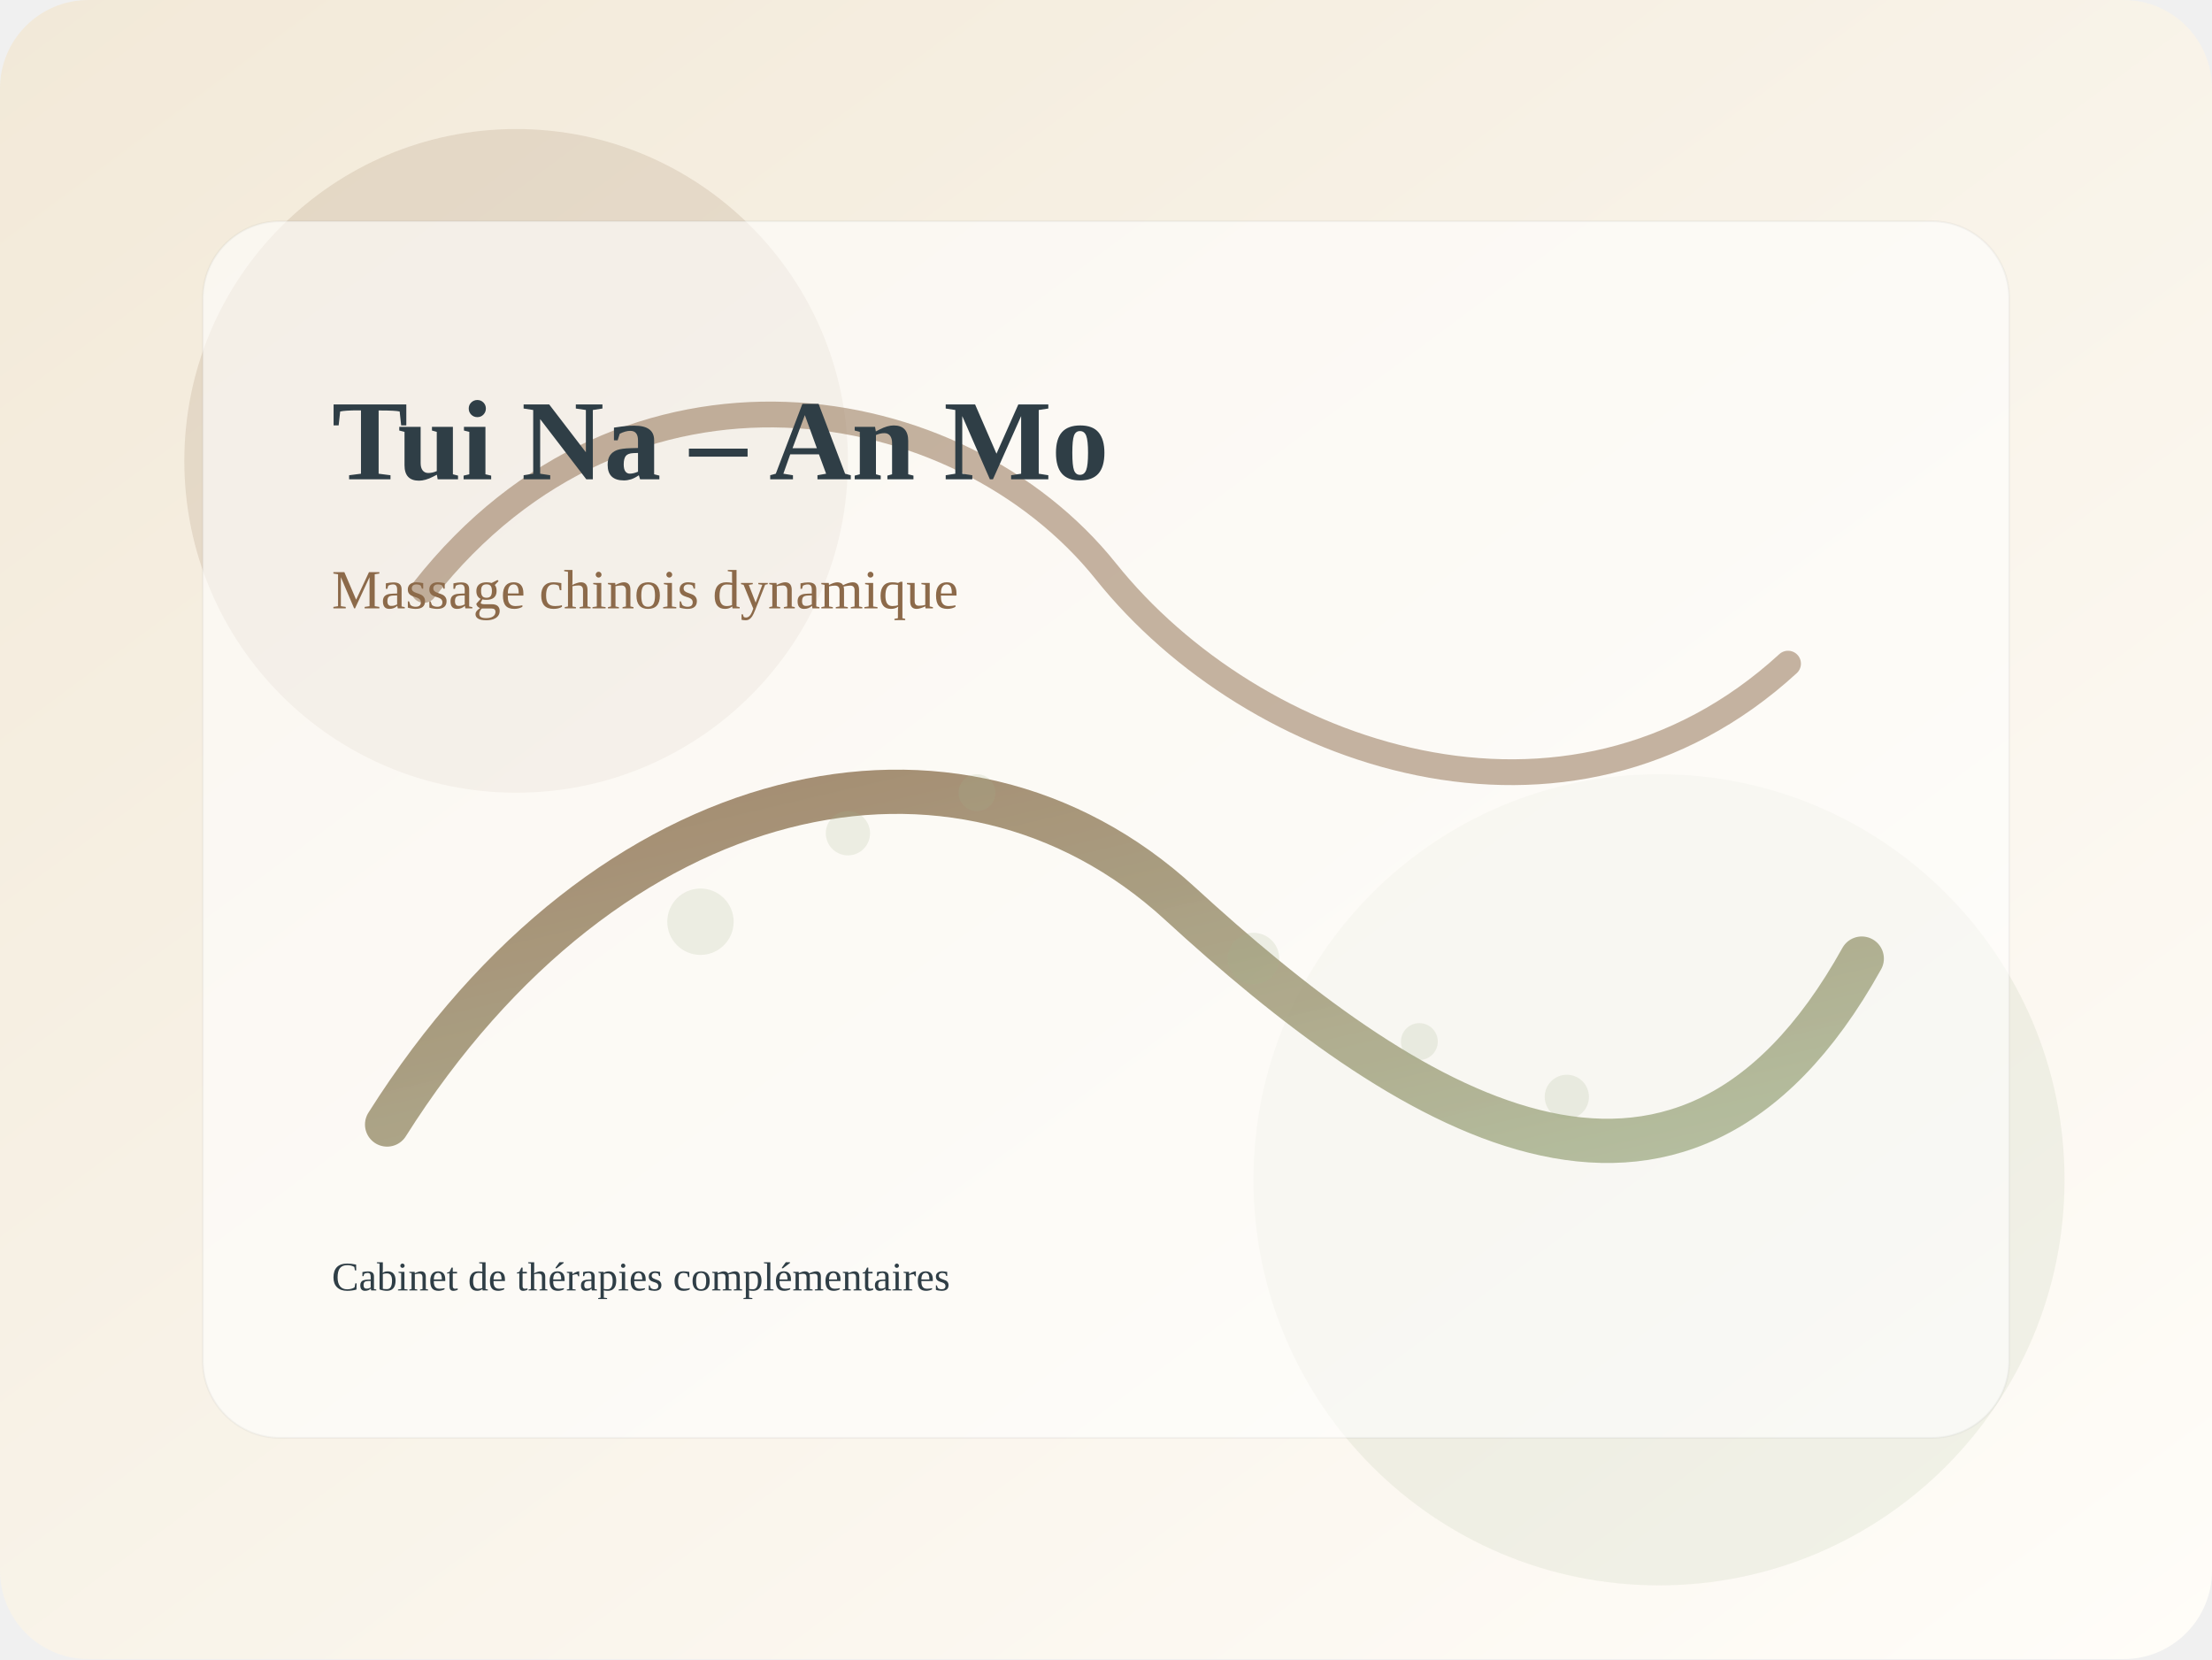
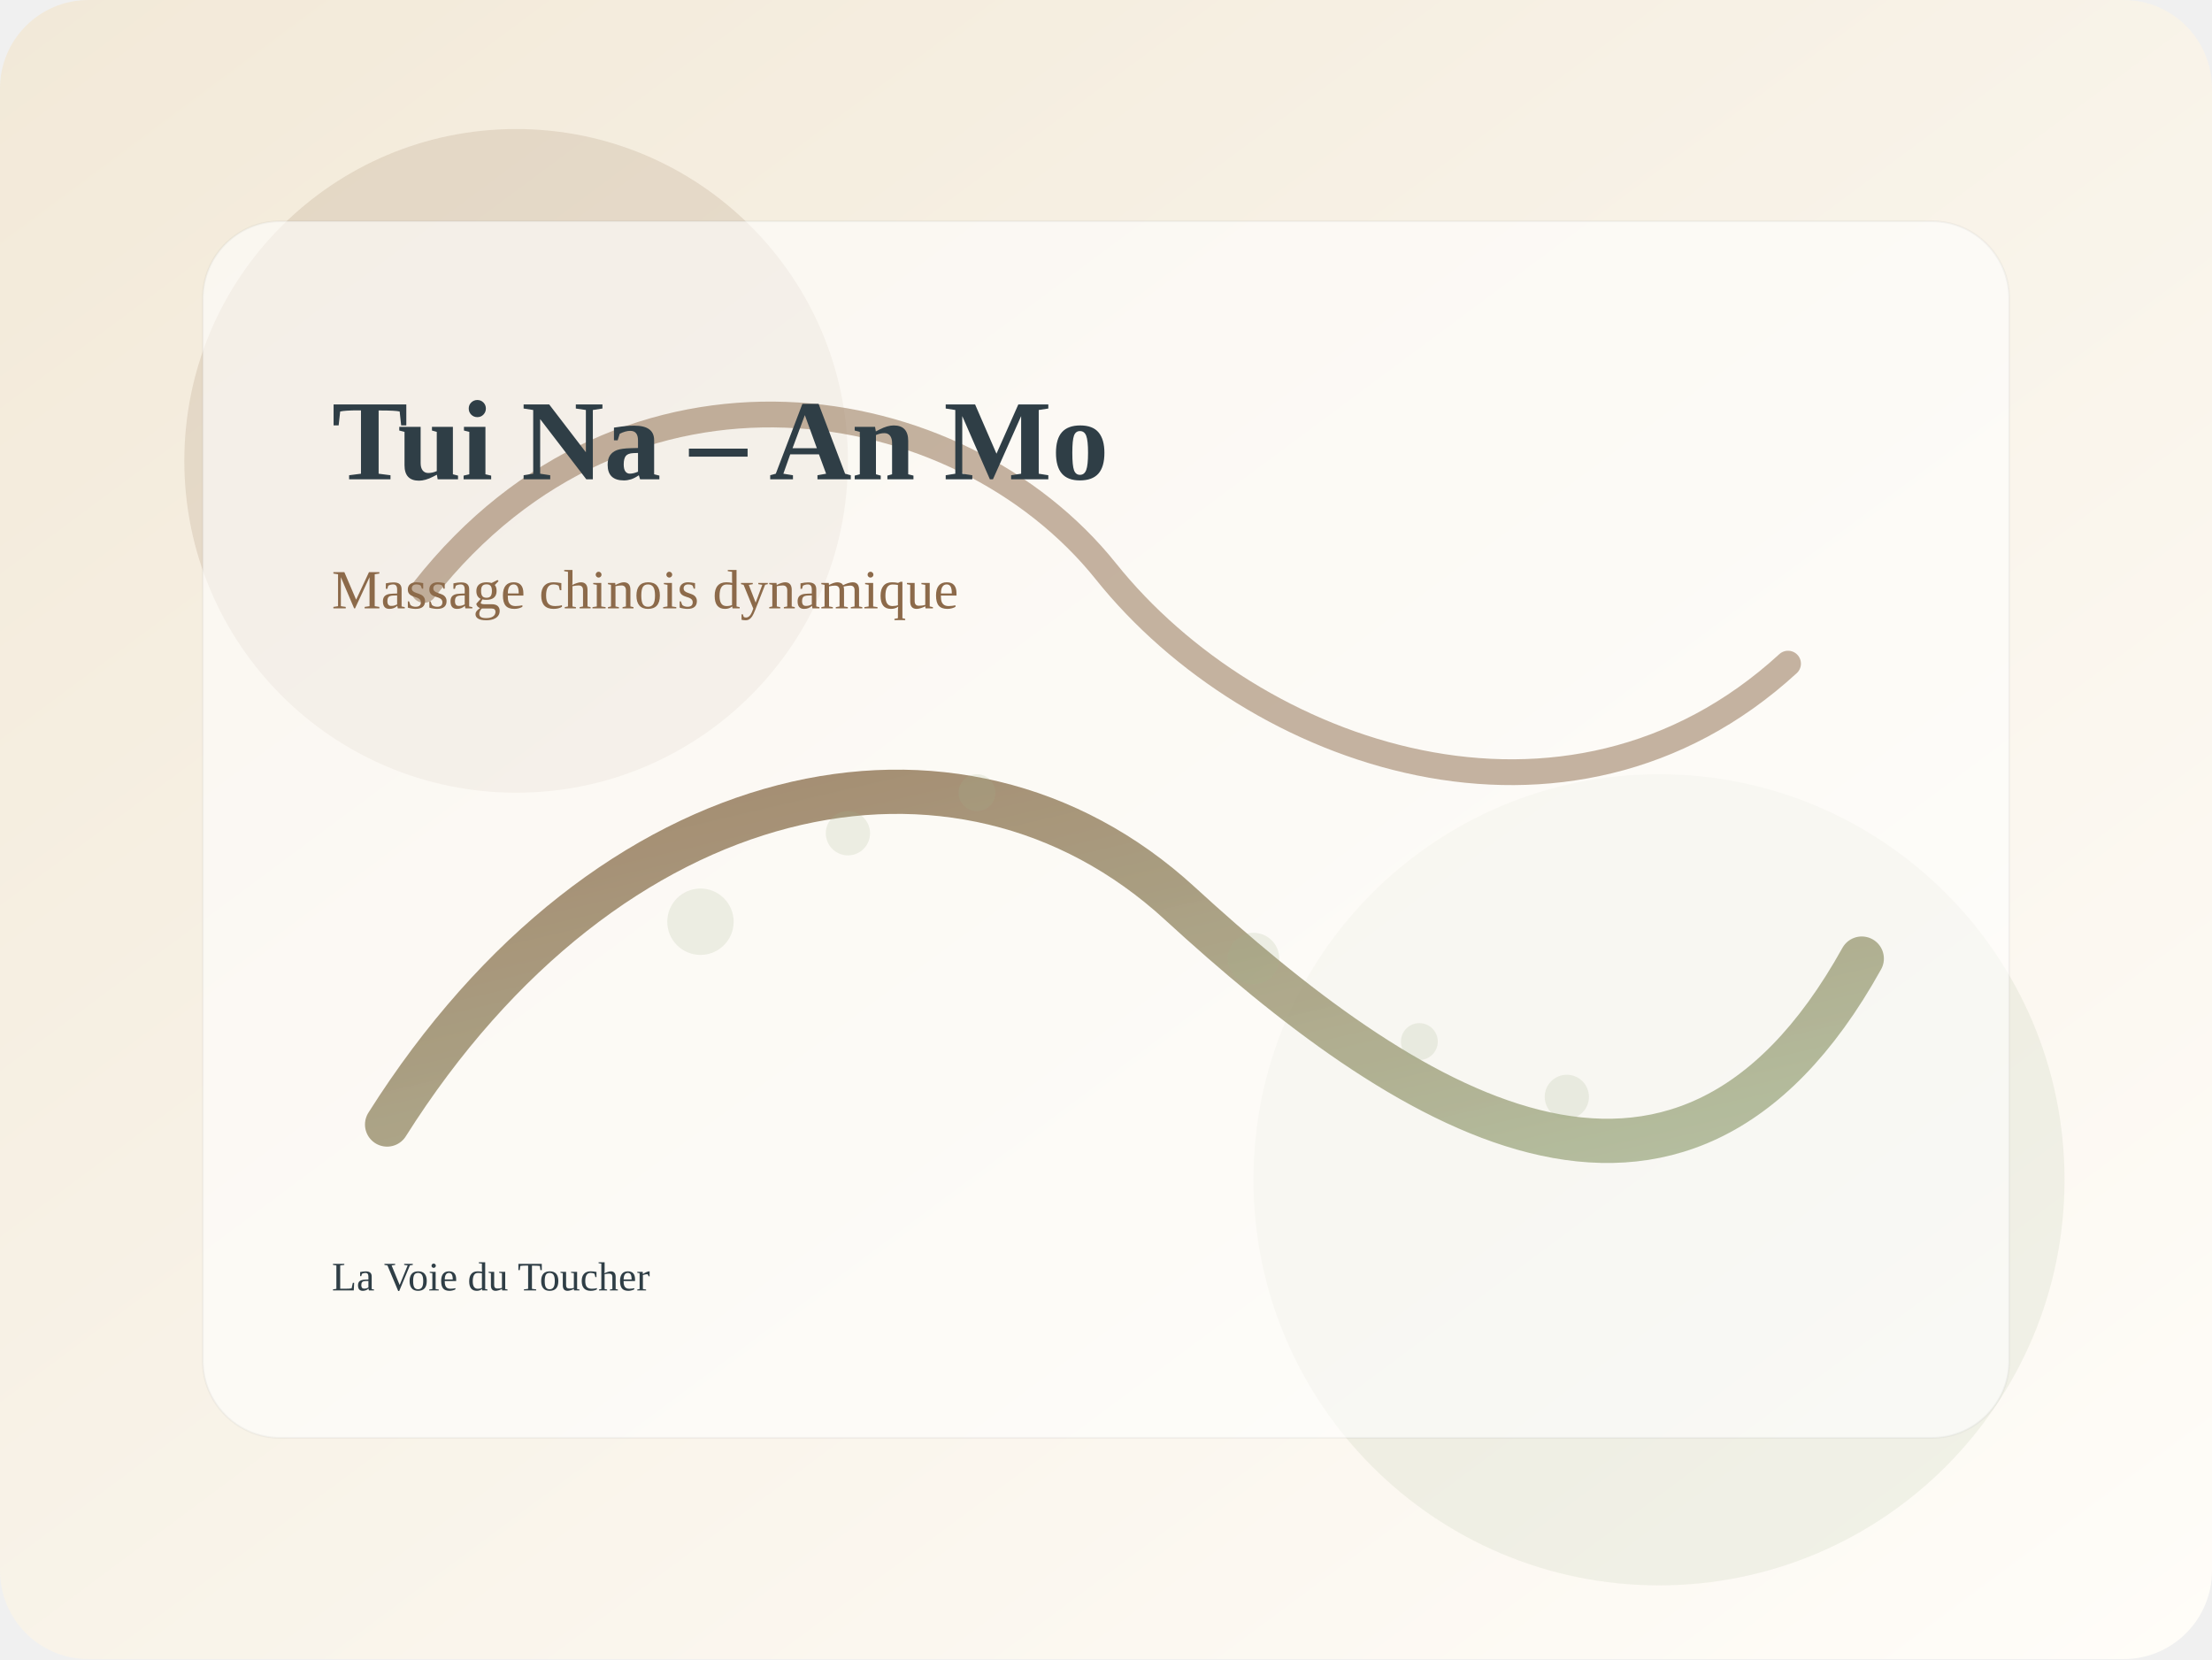
<svg xmlns="http://www.w3.org/2000/svg" viewBox="0 0 1200 900" role="img" aria-labelledby="title desc">
  <defs>
    <linearGradient id="bg" x1="0" y1="0" x2="1" y2="1">
      <stop offset="0%" stop-color="#F2E9D8" />
      <stop offset="100%" stop-color="#FFFDF9" />
    </linearGradient>
    <linearGradient id="accent" x1="0" y1="0" x2="1" y2="1">
      <stop offset="0%" stop-color="#8C6A4A" stop-opacity="0.94" />
      <stop offset="100%" stop-color="#A3B18A" stop-opacity="0.92" />
    </linearGradient>
  </defs>
  <rect width="1200" height="900" rx="48" fill="url(#bg)" />
  <circle cx="280" cy="250" r="180" fill="#8C6A4A" opacity="0.16" />
  <circle cx="900" cy="640" r="220" fill="#A3B18A" opacity="0.14" />
  <rect x="110" y="120" width="980" height="660" rx="42" fill="white" opacity="0.58" stroke="rgba(47,62,70,0.08)" />
  <path d="M210 610 C330 420, 520 380, 640 490 S910 700, 1010 520" fill="none" stroke="url(#accent)" stroke-width="24" stroke-linecap="round" opacity="0.85" />
  <path d="M230 320 C340 180, 520 210, 600 310 S850 470, 970 360" fill="none" stroke="#8C6A4A" stroke-width="14" stroke-linecap="round" opacity="0.5" />
  <g fill="#A3B18A" opacity="0.18">
    <circle cx="380" cy="500" r="18" />
    <circle cx="460" cy="452" r="12" />
    <circle cx="530" cy="430" r="10" />
    <circle cx="680" cy="520" r="14" />
    <circle cx="770" cy="565" r="10" />
    <circle cx="850" cy="595" r="12" />
  </g>
  <text x="180" y="260" fill="#2F3E46" font-size="62" font-family="Georgia, 'Times New Roman', serif" font-weight="700">Tui Na – An Mo</text>
  <text x="180" y="330" fill="#8C6A4A" font-size="30" font-family="Georgia, 'Times New Roman', serif">Massage chinois dynamique</text>
-   <text x="180" y="700" fill="#2F3E46" font-size="22" font-family="Georgia, 'Times New Roman', serif">Cabinet de thérapies complémentaires</text>
+   <text x="180" y="700" fill="#2F3E46" font-size="22" font-family="Georgia, 'Times New Roman', serif">La Voie du Toucher</text>
</svg>
